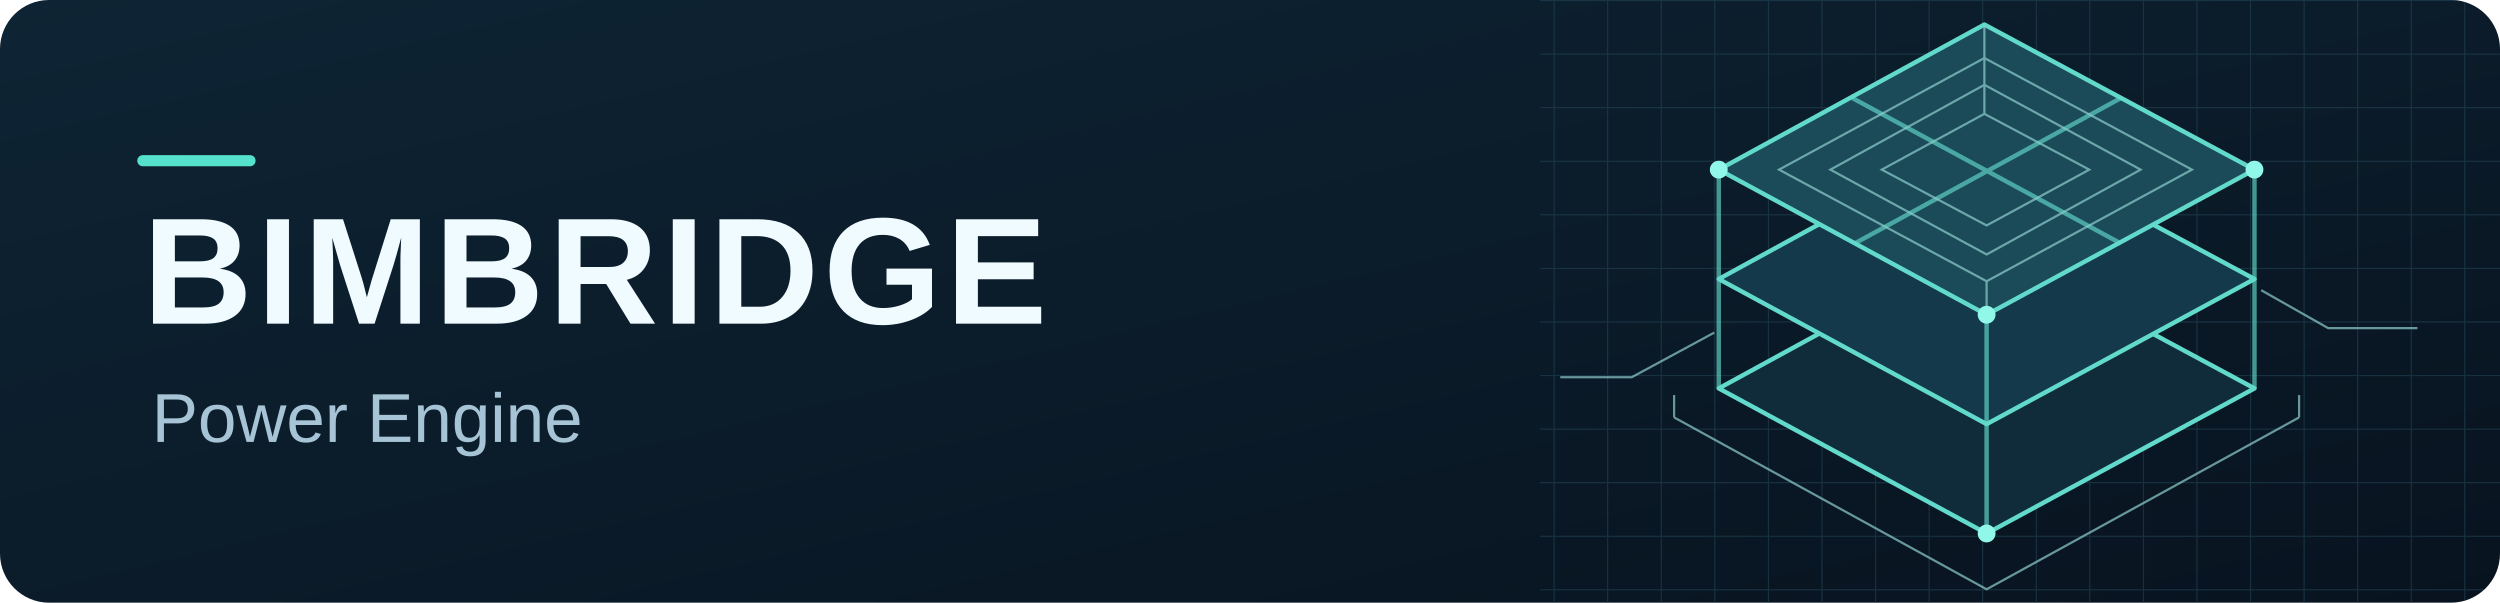
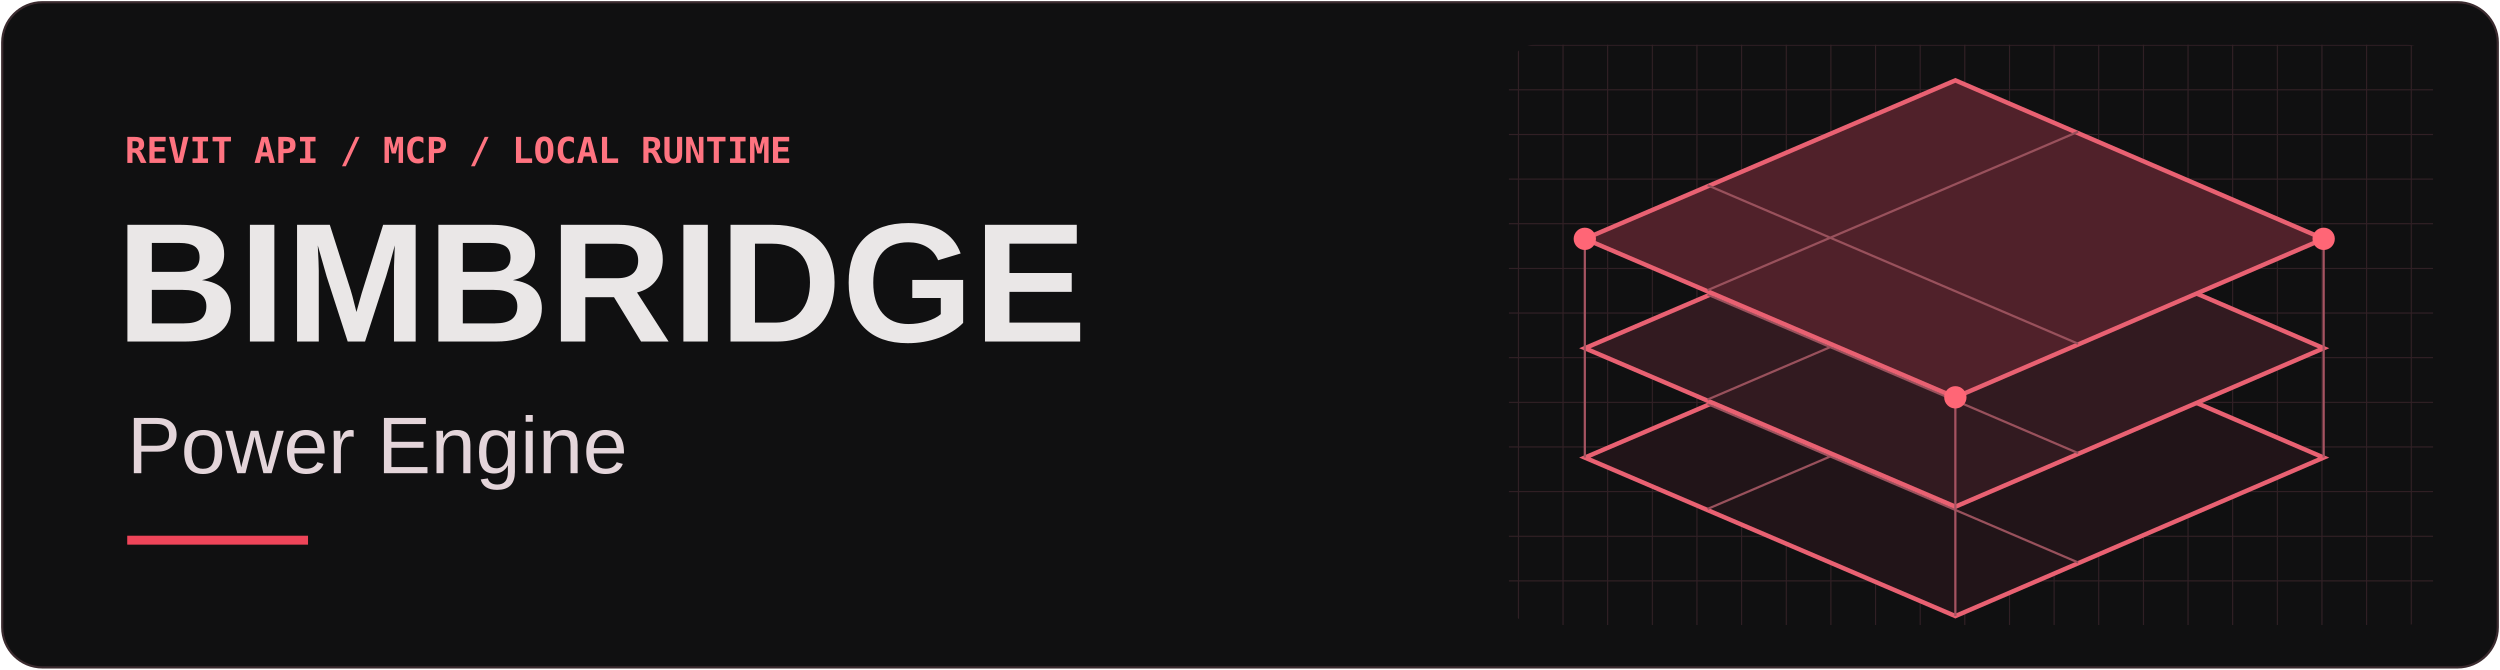
- <svg xmlns="http://www.w3.org/2000/svg" width="1120" height="270" viewBox="0 0 1120 270" role="img" aria-labelledby="title">
+ <svg xmlns="http://www.w3.org/2000/svg" width="1120" height="300" viewBox="0 0 1120 300" role="img">
  <defs>
-     <linearGradient id="surface" x2="100%" y2="100%">
-       <stop stop-color="#0e2434" />
-       <stop offset="1" stop-color="#08131f" />
-     </linearGradient>
-     <pattern id="grid" width="24" height="24" patternUnits="userSpaceOnUse">
-       <path d="M0 24V0H24" fill="none" stroke="#254759" opacity=".55" />
+     <pattern id="grid" width="20" height="20" patternUnits="userSpaceOnUse">
+       <path d="M20 0H0V20" stroke="#312025" fill="none" />
    </pattern>
-     <clipPath id="frame">
-       <rect width="1120" height="270" rx="22" />
-     </clipPath>
  </defs>
-   <g clip-path="url(#frame)">
-     <rect width="1120" height="270" fill="url(#surface)" />
-     <rect x="690" width="430" height="270" fill="url(#grid)" />
-     <path d="M64 72H112" stroke="#55e1cc" stroke-width="5" stroke-linecap="round" />
-     <g font-family="Segoe UI, Arial, sans-serif">
-       <text x="64" y="145" fill="#f0fbff" font-size="68" font-weight="700" letter-spacing="2">BIMBRIDGE</text>
-       <text x="68" y="198" fill="#a6c4d5" font-size="31">Power Engine</text>
-     </g>
-     <g stroke="#62dacb" stroke-width="2" stroke-linejoin="round">
-       <path d="M770 174 889 109 1010 174 890 239Z" fill="#102c3b" />
-       <path d="M770 125 889 60 1010 125 890 190Z" fill="#14394a" />
-       <path d="M770 76 889 11 1010 76 890 141Z" fill="#1b4a58" />
-       <path d="M770 76v98m120-33v98m120-163v98M830 44l120 65m-119 0 119-65" fill="none" opacity=".65" />
-     </g>
-     <g fill="none" stroke="#8acac9" stroke-width="1" opacity=".72">
-       <path d="M750 187 890 264 1030 187M750 187v-10m280 10v-10" />
-       <path d="M797 76 889 26 982 76 890 126Z" />
-       <path d="M820 76 889 38 959 76 890 114Z" />
-       <path d="M843 76 889 51 936 76 890 101Z" />
-       <path d="M889 11v40m1 75v15M768 149l-37 20h-32m314-39 30 17h40" />
-     </g>
-     <g fill="#91f7e8">
-       <circle cx="770" cy="76" r="4" />
-       <circle cx="890" cy="141" r="4" />
-       <circle cx="1010" cy="76" r="4" />
-       <circle cx="890" cy="239" r="4" />
-     </g>
-   </g>
+   <rect x="1" y="1" width="1118" height="298" rx="18" fill="#101011" stroke="#3b2b2f" />
+   <rect x="676" y="20" width="414" height="260" rx="12" fill="url(#grid)" />
+   <text x="56" y="73" fill="#ff7380" font-size="16" font-weight="700" font-family="Consolas, monospace">REVIT API  /  MCP  /  LOCAL RUNTIME</text>
+   <text x="52" y="153" fill="#eae7e7" font-size="76" font-weight="700" font-family="Segoe UI, Arial, sans-serif">BIMBRIDGE</text>
+   <text x="57" y="212" fill="#e4d5da" font-size="36" font-weight="400" font-family="Segoe UI, Arial, sans-serif">Power Engine</text>
+   <path d="M57 242H138" fill="none" stroke="#ef4559" stroke-width="4" />
+   <path d="M710 205l166-71 165 71-165 71z" fill="#211418" stroke="#e96172" stroke-width="2" />
+   <path d="M765 181l166 71m-166-24 166-71" fill="none" stroke="#99515c" />
+   <path d="M710 156l166-71 165 71-165 71z" fill="#321a20" stroke="#e96172" stroke-width="2" />
+   <path d="M765 132l166 71m-166-24 166-71" fill="none" stroke="#99515c" />
+   <path d="M710 107l166-71 165 71-165 71z" fill="#50212a" stroke="#e96172" stroke-width="2" />
+   <path d="M765 83l166 71m-166-24 166-71" fill="none" stroke="#99515c" />
+   <path d="M710 107v98m166-27v98m165-169v98" fill="none" stroke="#a55361" />
+   <circle cx="710" cy="107" r="5" fill="#ff6676" />
+   <circle cx="876" cy="178" r="5" fill="#ff6676" />
+   <circle cx="1041" cy="107" r="5" fill="#ff6676" />
</svg>
